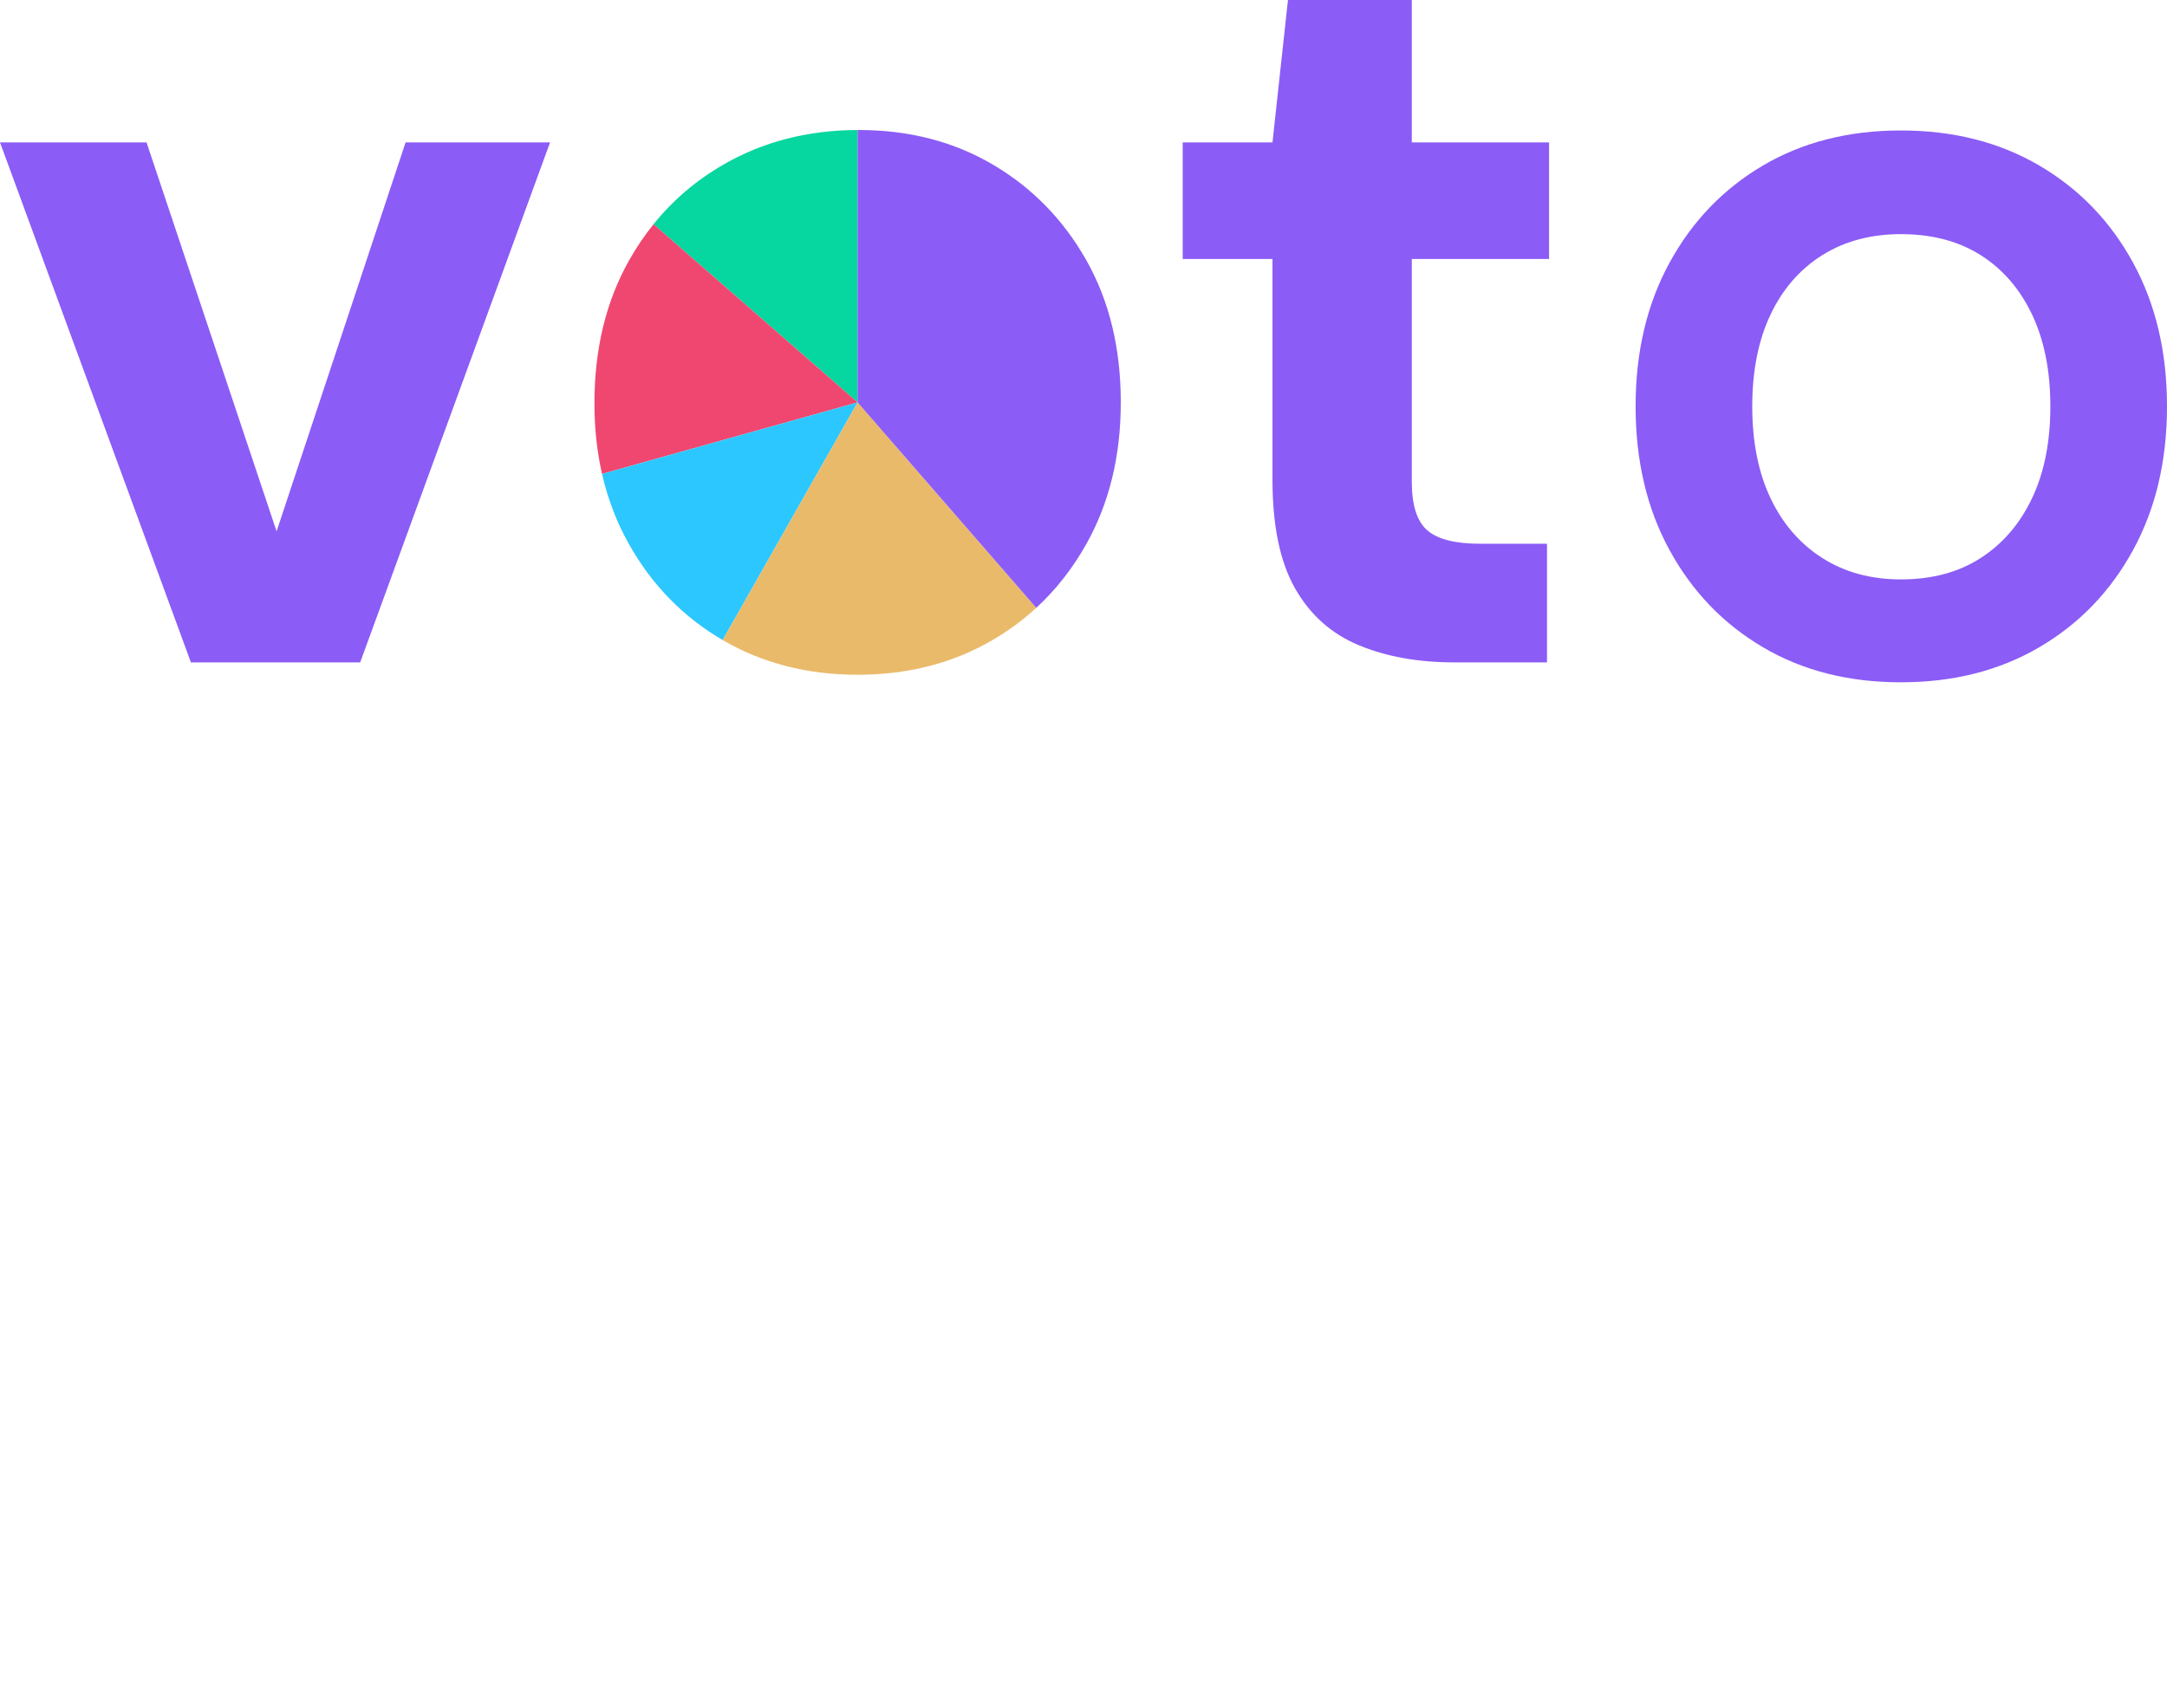
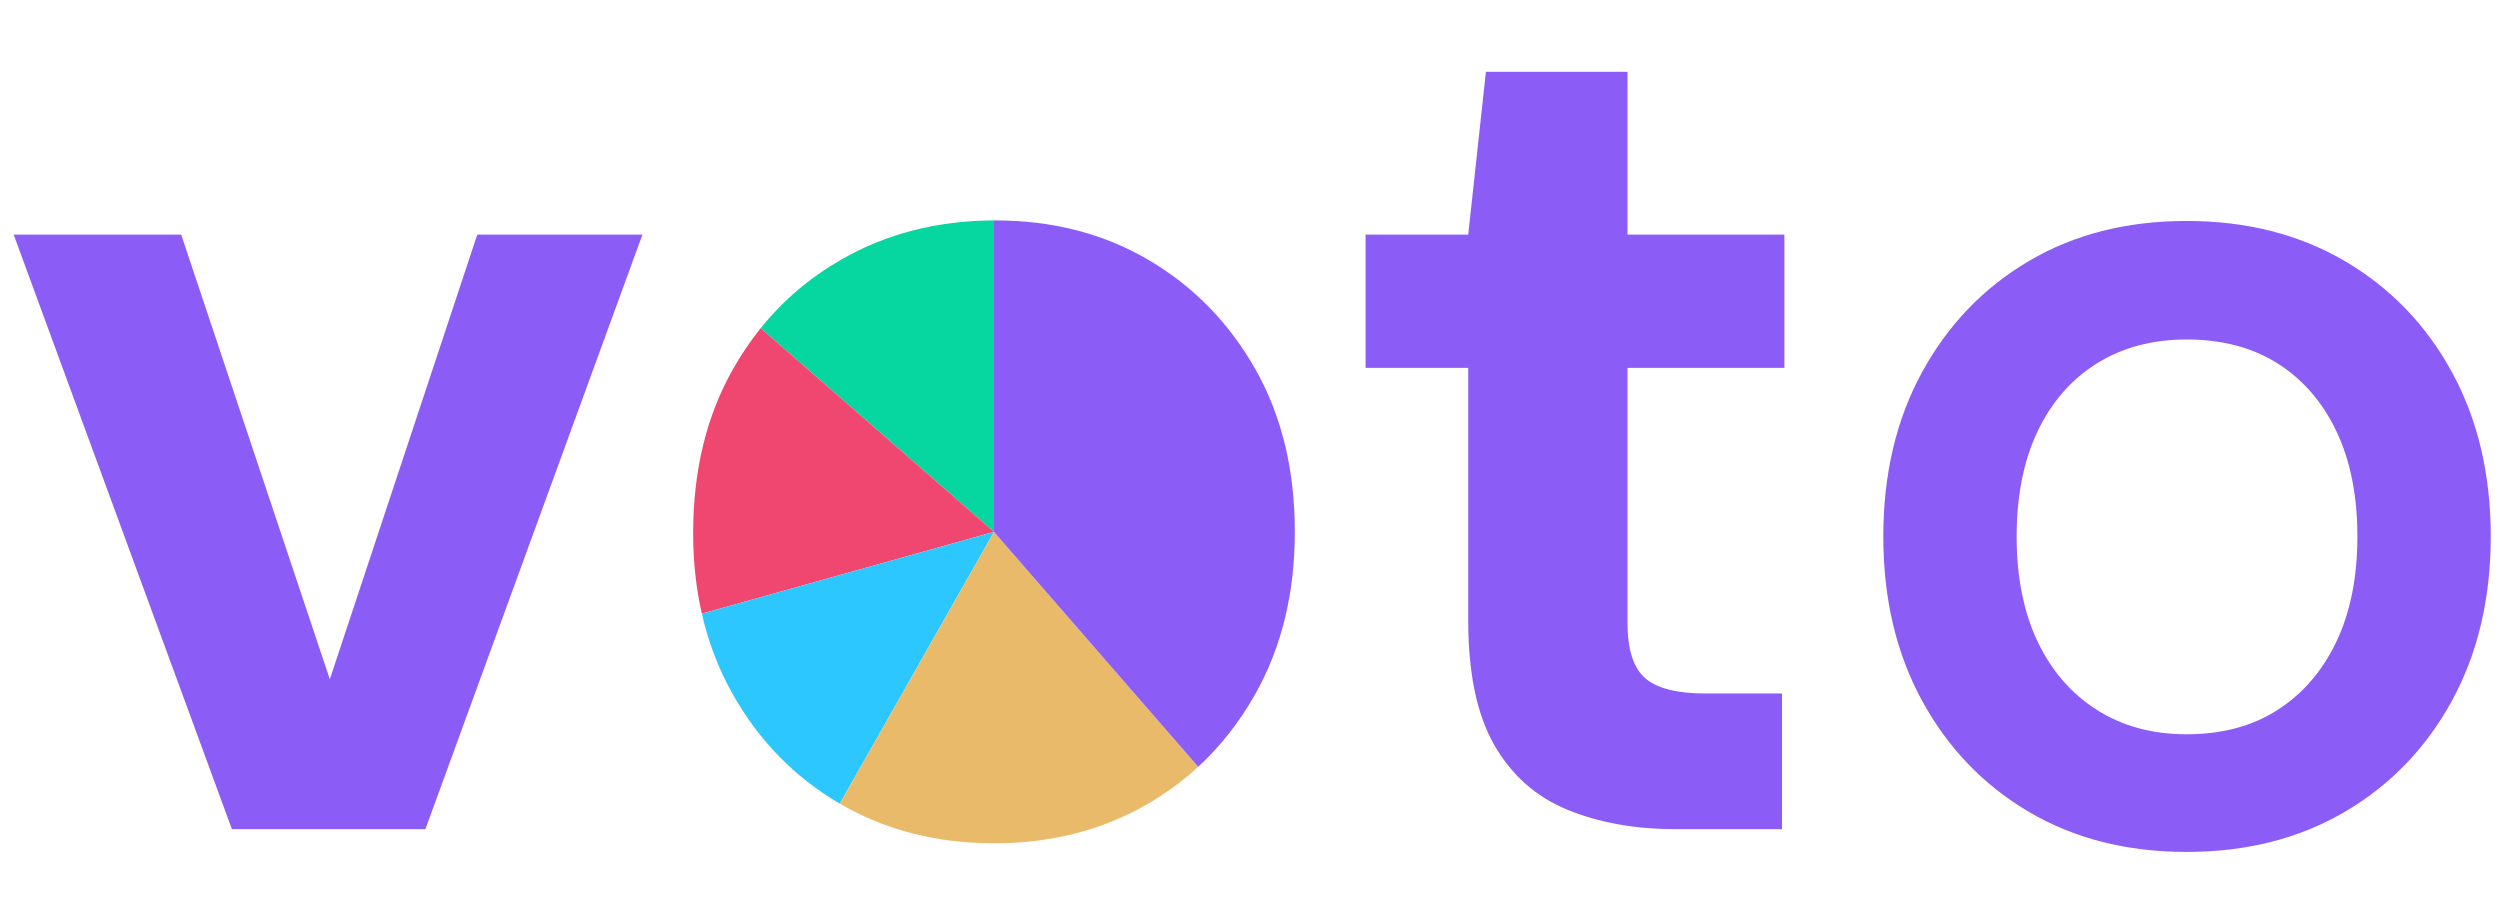
- <svg xmlns="http://www.w3.org/2000/svg" id="Layer_3" data-name="Layer 3" viewBox="0 0 2706.943 2134.135">
+ <svg xmlns="http://www.w3.org/2000/svg" id="Layer_3" data-name="Layer 3" viewBox="0 0 2732 1000">
  <defs>
    <style>
      .cls-1 {
        fill: #06d6a0;
      }

      .cls-1, .cls-2, .cls-3, .cls-4, .cls-5 {
        stroke-width: 0px;
      }

      .cls-2 {
        fill: #eaba6b;
      }

      .cls-3 {
        fill: #8b5cf6;
      }

      .cls-4 {
        fill: #2dc7ff;
      }

      .cls-5 {
        fill: #ef476f;
      }
    </style>
  </defs>
  <g>
-     <path id="v" class="cls-3" d="M238.491,827.65L0,177.908h183.057l162.444,486.023,161.152-486.023h180.474l-237.2,649.742h-211.437Z" />
-     <path id="t" class="cls-3" d="M1816.449,827.65c-44.694,0-84.238-7.086-118.617-21.259-34.379-14.173-61.025-37.811-79.922-70.915-18.914-33.087-28.363-78.427-28.363-136.018v-275.878h-112.159v-145.671h112.159L1608.887,0h154.695v177.908h171.468v145.671h-171.468v278.461c0,29.229,6.441,49.418,19.339,60.6,12.881,11.182,34.803,16.756,65.749,16.756h83.796v148.254h-116.017Z" />
+     <path id="v" class="cls-3" d="M253.425,906.093L14.934,256.351h183.057l162.444,486.023,161.152-486.023h180.474l-237.2,649.742h-211.437Z" />
+     <path id="t" class="cls-3" d="M1831.383,906.093c-44.694,0-84.238-7.086-118.617-21.259-34.379-14.173-61.025-37.811-79.922-70.915-18.914-33.087-28.363-78.427-28.363-136.018v-275.878h-112.159v-145.671h112.159l19.339-177.908h154.695v177.908h171.468v145.671h-171.468v278.461c0,29.229,6.441,49.418,19.339,60.6,12.881,11.182,34.803,16.756,65.749,16.756h83.796v148.254h-116.017Z" />
  </g>
  <g>
-     <path class="cls-1" d="M1071.3,162.436c-62.221.197-118.094,14.6-167.593,43.189-34.023,19.644-63.135,44.499-87.346,74.55l254.94,222.604V162.436Z" />
-     <path class="cls-5" d="M816.36,280.175c-11.27,13.989-21.481,29.099-30.625,45.341-28.788,51.151-43.181,110.664-43.181,178.554,0,31.015,3.162,60.38,9.486,88.093l319.26-89.384-254.94-222.604Z" />
-     <path class="cls-4" d="M752.04,592.163c7.169,31.416,18.401,60.71,33.696,87.878,28.729,51.048,67.75,90.939,117.026,119.714l168.538-296.976-319.26,89.384Z" />
-     <path class="cls-2" d="M902.762,799.755c.1.059.199.119.299.177,49.418,28.788,105.498,43.181,168.239,43.181s118.821-14.394,168.239-43.181c19.995-11.648,38.299-25.124,54.917-40.43l-223.155-256.724-168.538,296.976Z" />
-     <path class="cls-3" d="M1356.847,324.871c-28.788-50.709-67.686-90.458-116.662-119.246-48.993-28.788-104.852-43.198-167.593-43.198-.432,0-.86.008-1.291.009v340.343l223.155,256.724c24.453-22.523,45.252-49.006,62.392-79.462,28.788-51.134,43.199-110.222,43.199-177.262,0-67.89-14.411-127.199-43.199-177.908Z" />
+     <path class="cls-1" d="M1086.234,240.879c-62.221.197-118.094,14.6-167.593,43.189-34.023,19.644-63.135,44.499-87.346,74.55l254.94,222.604V240.879Z" />
+     <path class="cls-5" d="M831.294,358.618c-11.27,13.989-21.481,29.099-30.625,45.341-28.788,51.151-43.181,110.664-43.181,178.554,0,31.015,3.162,60.38,9.486,88.093l319.26-89.384-254.94-222.604Z" />
+     <path class="cls-4" d="M766.973,670.606c7.169,31.416,18.401,60.71,33.696,87.878,28.729,51.048,67.75,90.939,117.026,119.714l168.538-296.976-319.26,89.384Z" />
+     <path class="cls-2" d="M917.695,878.198c.1.059.199.119.299.177,49.418,28.788,105.498,43.181,168.239,43.181s118.821-14.394,168.239-43.181c19.995-11.648,38.299-25.124,54.917-40.43l-223.155-256.724-168.538,296.976Z" />
+     <path class="cls-3" d="M1371.78,403.314c-28.788-50.709-67.686-90.458-116.662-119.246-48.993-28.788-104.852-43.198-167.593-43.198-.432,0-.86.008-1.291.009v340.343l223.155,256.724c24.453-22.523,45.252-49.006,62.392-79.462,28.788-51.134,43.199-110.222,43.199-177.262,0-67.89-14.411-127.199-43.199-177.908Z" />
  </g>
-   <path class="cls-3" d="M2374.565,852.543c-65.401,0-122.856-14.599-172.38-43.81-49.523-29.196-88.422-69.672-116.666-121.428-28.259-51.74-42.38-111.576-42.38-179.523s14.121-127.767,42.38-179.522c28.244-51.741,67.143-92.216,116.666-121.428,49.523-29.196,106.978-43.809,172.38-43.809s123.005,14.613,172.856,43.809c49.836,29.211,88.883,69.687,117.142,121.428,28.244,51.755,42.381,111.591,42.381,179.522s-14.137,127.782-42.381,179.523c-28.259,51.756-67.306,92.231-117.142,121.428-49.851,29.211-107.47,43.81-172.856,43.81ZM2374.565,723.973c38.72,0,71.904-8.884,99.522-26.667,27.619-17.768,49.048-42.693,64.285-74.761,15.238-32.054,22.857-70.312,22.857-114.762s-7.619-82.692-22.857-114.761c-15.237-32.053-36.666-56.815-64.285-74.285-27.618-17.455-60.803-26.19-99.522-26.19-37.47,0-70.163,8.735-98.095,26.19-27.946,17.47-49.523,42.232-64.762,74.285-15.237,32.068-22.856,70.327-22.856,114.761s7.619,82.708,22.856,114.762c15.238,32.067,36.815,56.993,64.762,74.761,27.932,17.783,60.625,26.667,98.095,26.667Z" />
+   <path class="cls-3" d="M2389.498,930.986c-65.401,0-122.856-14.599-172.38-43.81-49.523-29.196-88.422-69.672-116.666-121.428-28.259-51.74-42.38-111.576-42.38-179.523s14.121-127.767,42.38-179.522c28.244-51.741,67.143-92.216,116.666-121.428,49.523-29.196,106.978-43.809,172.38-43.809s123.005,14.613,172.856,43.809c49.836,29.211,88.883,69.687,117.142,121.428,28.244,51.755,42.381,111.591,42.381,179.522s-14.137,127.782-42.381,179.523c-28.259,51.756-67.306,92.231-117.142,121.428-49.851,29.211-107.47,43.81-172.856,43.81ZM2389.498,802.416c38.72,0,71.904-8.884,99.522-26.667,27.619-17.768,49.048-42.693,64.285-74.761,15.238-32.054,22.857-70.312,22.857-114.762s-7.619-82.692-22.857-114.761c-15.237-32.053-36.666-56.815-64.285-74.285-27.618-17.455-60.803-26.19-99.522-26.19-37.47,0-70.163,8.735-98.095,26.19-27.946,17.47-49.523,42.232-64.762,74.285-15.237,32.068-22.856,70.327-22.856,114.761s7.619,82.708,22.856,114.762c15.238,32.067,36.815,56.993,64.762,74.761,27.932,17.783,60.625,26.667,98.095,26.667Z" />
</svg>
